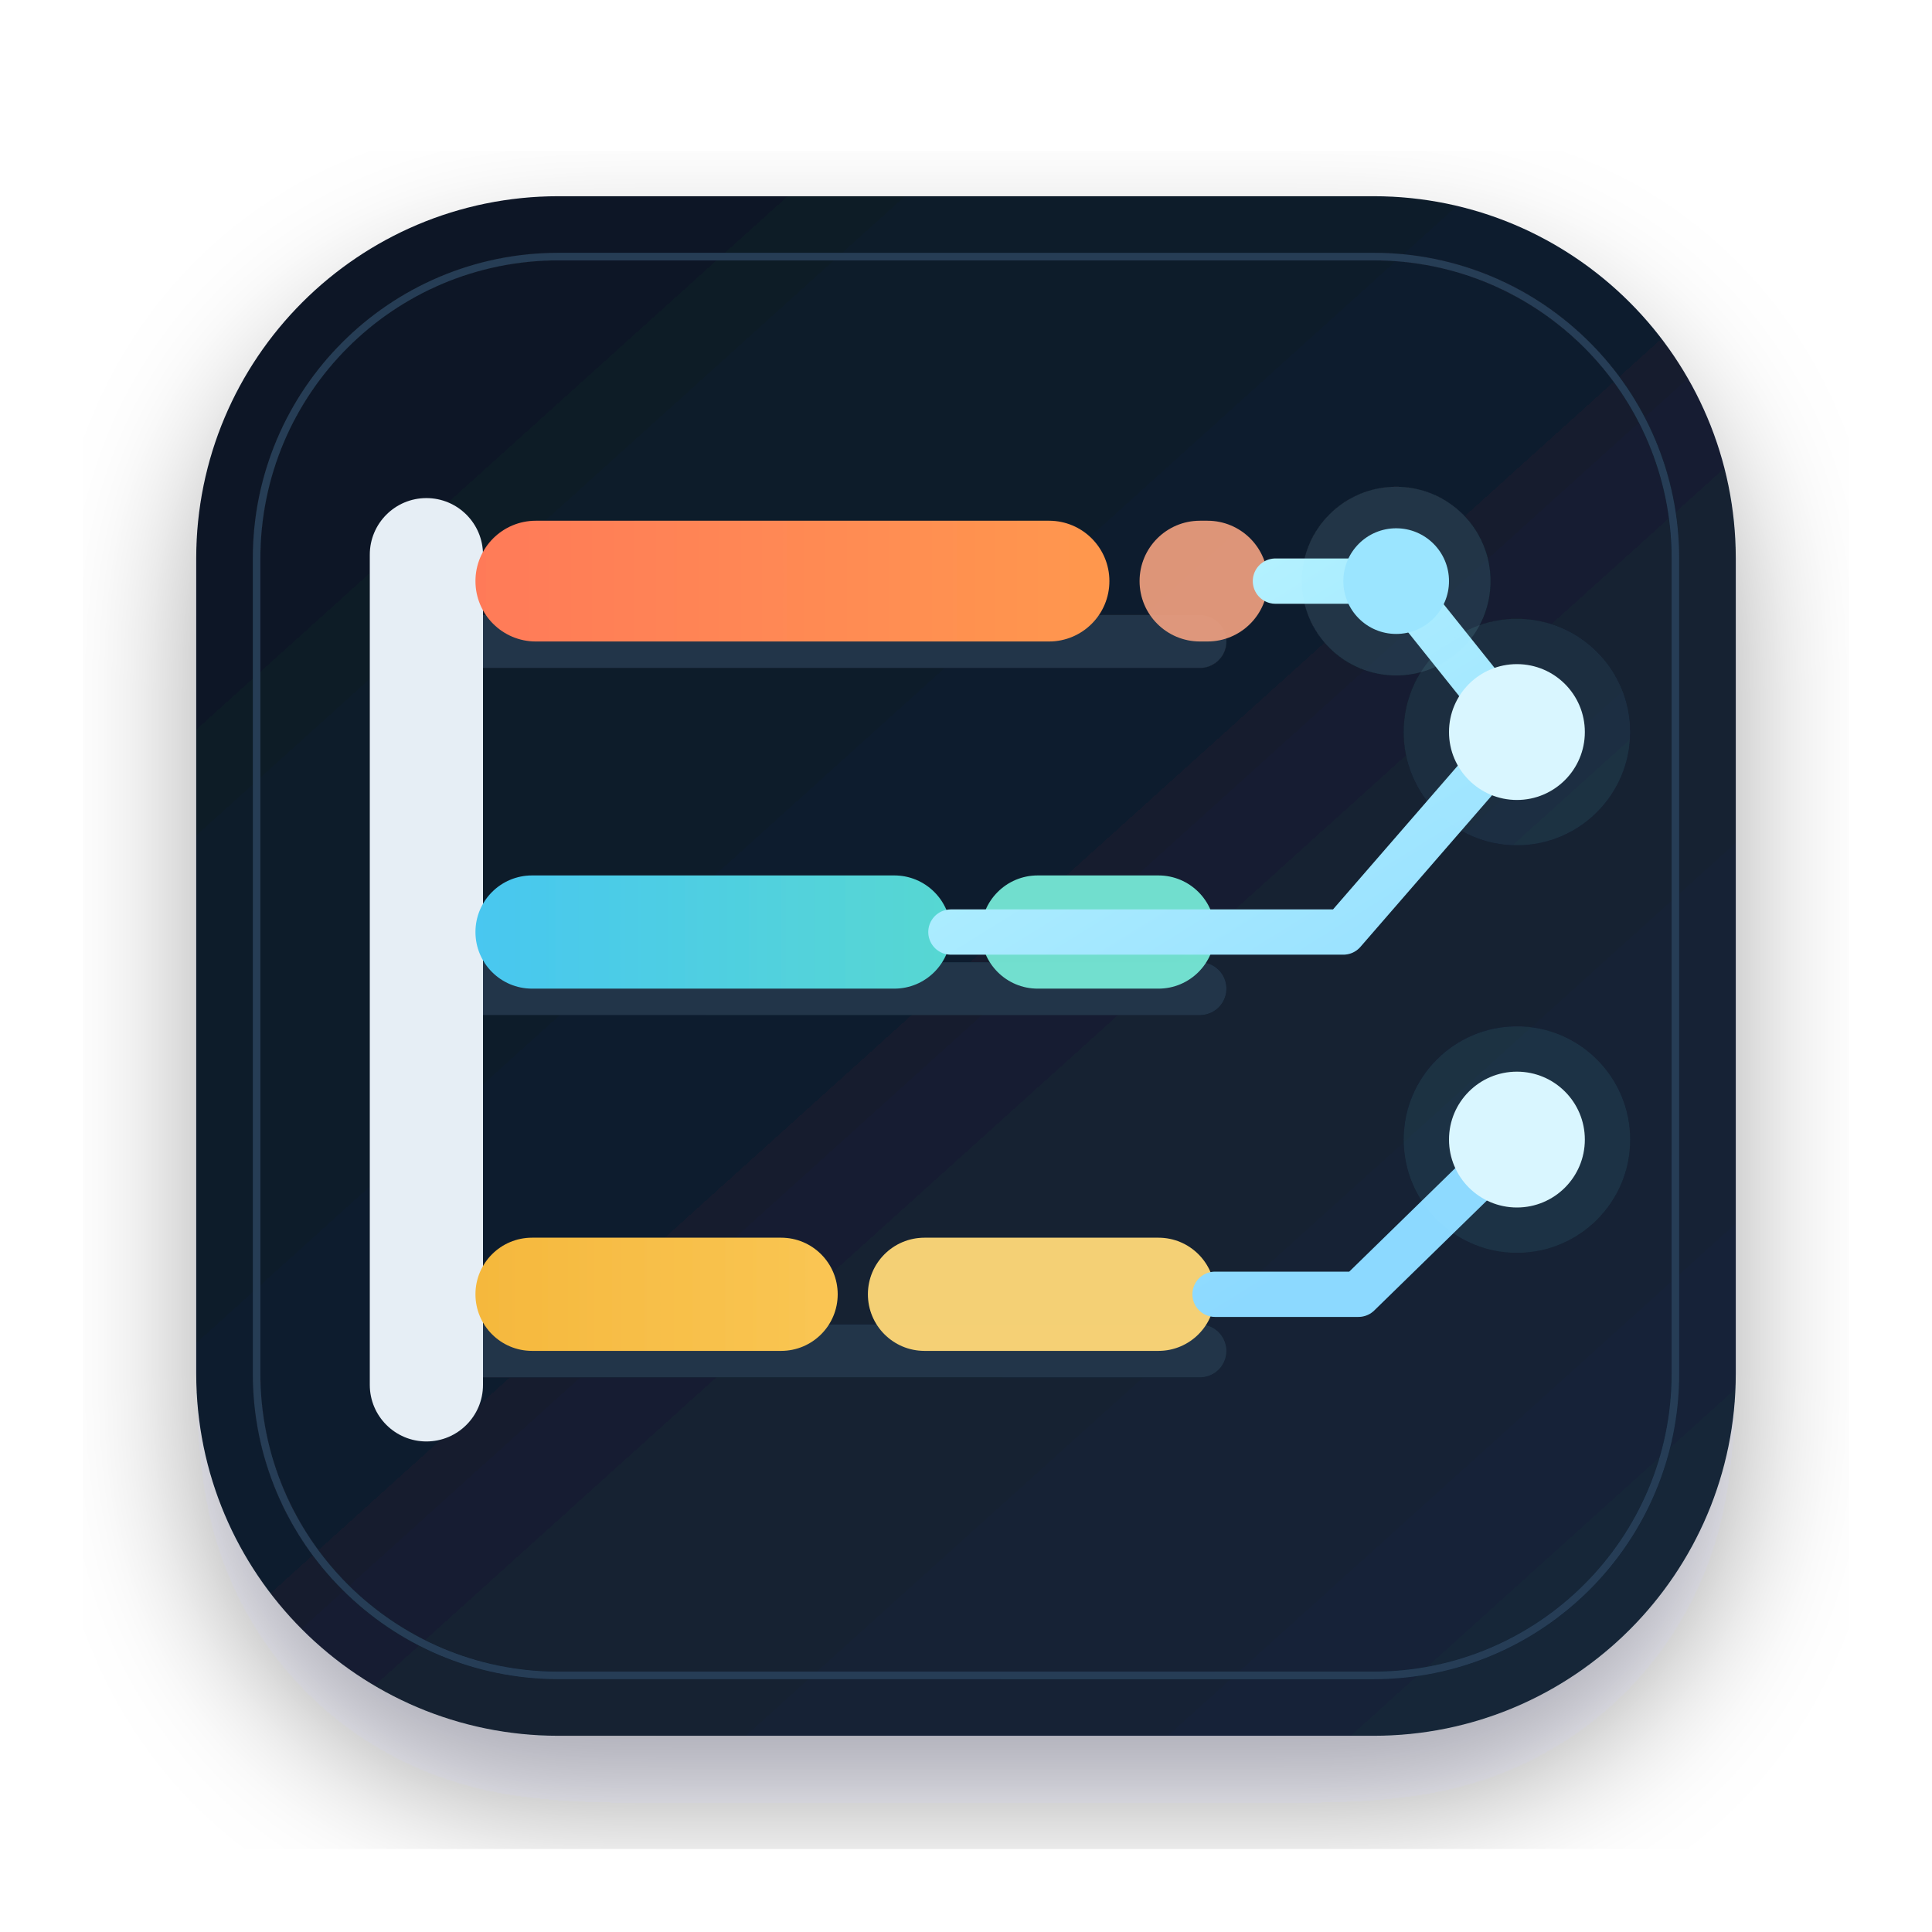
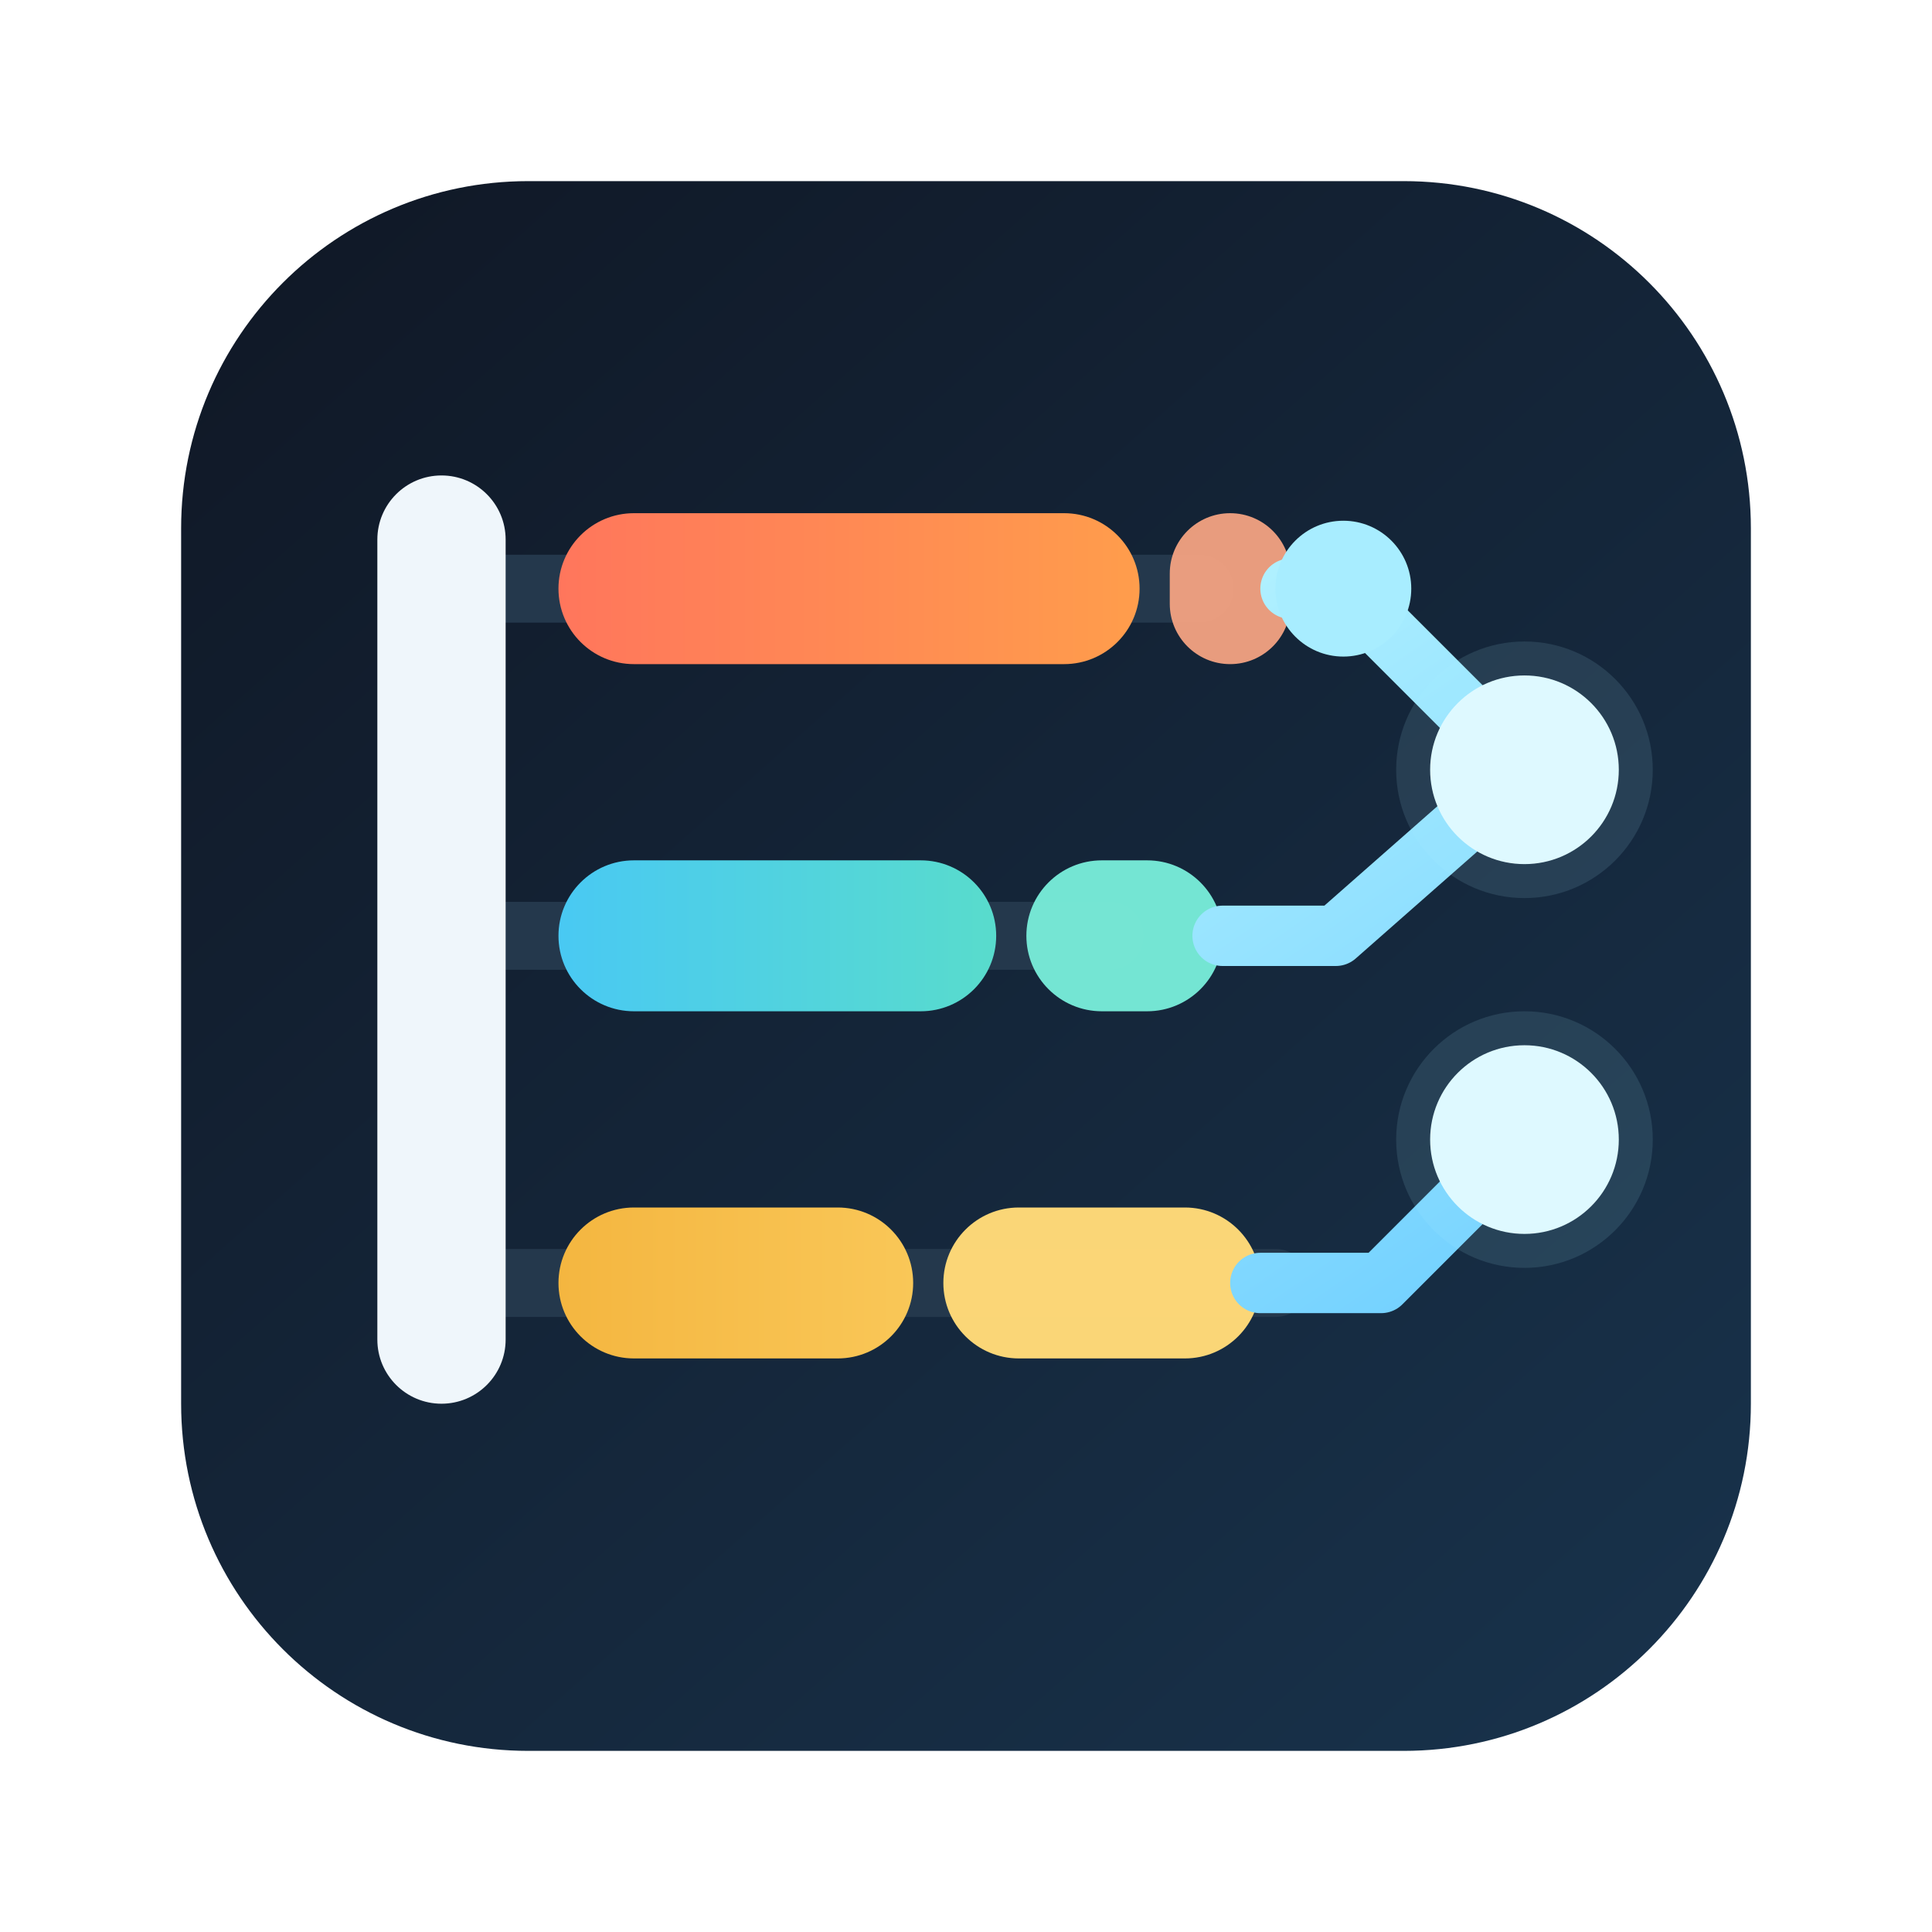
<svg xmlns="http://www.w3.org/2000/svg" width="512" height="512" viewBox="0 0 512 512" fill="none" role="img" aria-labelledby="title desc">
  <defs>
-     <linearGradient id="bg" x1="72" y1="52" x2="440" y2="460" gradientUnits="userSpaceOnUse">
-       <stop stop-color="#0F1724" />
-       <stop offset="1" stop-color="#14263A" />
+     <linearGradient id="oiBg" x1="72" y1="50" x2="438" y2="462" gradientUnits="userSpaceOnUse">
+       <stop stop-color="#101826" />
+       <stop offset="1" stop-color="#18324B" />
    </linearGradient>
-     <linearGradient id="traceWarm" x1="126" y1="126" x2="306" y2="126" gradientUnits="userSpaceOnUse">
-       <stop stop-color="#FF7A59" />
-       <stop offset="1" stop-color="#FF9A4D" />
+     <linearGradient id="oiWarm" x1="148" y1="146" x2="318" y2="146" gradientUnits="userSpaceOnUse">
+       <stop stop-color="#FF765C" />
+       <stop offset="1" stop-color="#FFA14A" />
    </linearGradient>
-     <linearGradient id="traceCool" x1="126" y1="221" x2="322" y2="221" gradientUnits="userSpaceOnUse">
-       <stop stop-color="#48C7F0" />
-       <stop offset="1" stop-color="#5FE0C1" />
+     <linearGradient id="oiCool" x1="148" y1="238" x2="292" y2="238" gradientUnits="userSpaceOnUse">
+       <stop stop-color="#49C9F3" />
+       <stop offset="1" stop-color="#5CE0C3" />
    </linearGradient>
-     <linearGradient id="traceGold" x1="126" y1="320" x2="322" y2="320" gradientUnits="userSpaceOnUse">
-       <stop stop-color="#F5B83D" />
-       <stop offset="1" stop-color="#FFD46B" />
+     <linearGradient id="oiGold" x1="148" y1="330" x2="338" y2="330" gradientUnits="userSpaceOnUse">
+       <stop stop-color="#F4B640" />
+       <stop offset="1" stop-color="#FFD86F" />
    </linearGradient>
-     <linearGradient id="nodeGlow" x1="322" y1="110" x2="420" y2="268" gradientUnits="userSpaceOnUse">
-       <stop stop-color="#B8F4FF" />
-       <stop offset="1" stop-color="#8CD9FF" />
+     <linearGradient id="oiNode" x1="296" y1="132" x2="416" y2="306" gradientUnits="userSpaceOnUse">
+       <stop stop-color="#B9F5FF" />
+       <stop offset="1" stop-color="#75D2FF" />
    </linearGradient>
-     <filter id="softShadow" x="22" y="22" width="468" height="468" filterUnits="userSpaceOnUse" color-interpolation-filters="sRGB">
-       <feDropShadow dx="0" dy="18" stdDeviation="18" flood-color="#08101A" flood-opacity="0.34" />
-     </filter>
  </defs>
-   <g filter="url(#softShadow)">
-     <rect x="52" y="52" width="408" height="408" rx="96" fill="url(#bg)" />
-     <rect x="68" y="68" width="376" height="376" rx="80" stroke="#29415A" stroke-opacity="0.9" stroke-width="2" />
-     <g transform="translate(0 22)">
-       <path d="M116 148H318" stroke="#223548" stroke-width="14" stroke-linecap="round" />
-       <path d="M116 240H318" stroke="#223548" stroke-width="14" stroke-linecap="round" />
-       <path d="M116 336H318" stroke="#223548" stroke-width="14" stroke-linecap="round" />
-       <rect x="98" y="110" width="30" height="250" rx="15" fill="#E6EEF5" />
-       <rect x="126" y="116" width="168" height="32" rx="16" fill="url(#traceWarm)" />
-       <rect x="302" y="116" width="34" height="32" rx="16" fill="#F3A281" fill-opacity="0.9" />
-       <rect x="126" y="210" width="126" height="30" rx="15" fill="url(#traceCool)" />
-       <rect x="260" y="210" width="62" height="30" rx="15" fill="#76E8D6" fill-opacity="0.95" />
-       <rect x="126" y="306" width="96" height="30" rx="15" fill="url(#traceGold)" />
-       <rect x="230" y="306" width="92" height="30" rx="15" fill="#FFD978" fill-opacity="0.95" />
-       <path d="M338 132H370L402 172M252 225H356L402 172M322 321H360L402 280" stroke="url(#nodeGlow)" stroke-width="12" stroke-linecap="round" stroke-linejoin="round" />
-       <circle cx="402" cy="172" r="18" fill="#DDF7FF" />
-       <circle cx="402" cy="280" r="18" fill="#DDF7FF" />
-       <circle cx="370" cy="132" r="14" fill="#9BE5FF" />
-       <circle cx="370" cy="132" r="25" fill="#9BE5FF" fill-opacity="0.12" />
-       <circle cx="402" cy="172" r="30" fill="#A4E9FF" fill-opacity="0.08" />
-       <circle cx="402" cy="280" r="30" fill="#A4E9FF" fill-opacity="0.08" />
-     </g>
+   <rect x="48" y="48" width="416" height="416" rx="92" fill="url(#oiBg)" />
+   <g transform="translate(0 10)">
+     <path d="M118 146H318" stroke="#24384C" stroke-width="18" stroke-linecap="round" />
+     <path d="M118 238H294" stroke="#24384C" stroke-width="18" stroke-linecap="round" />
+     <path d="M118 330H338" stroke="#24384C" stroke-width="18" stroke-linecap="round" />
+     <rect x="100" y="116" width="34" height="246" rx="17" fill="#EFF6FB" />
+     <rect x="148" y="126" width="154" height="40" rx="20" fill="url(#oiWarm)" />
+     <rect x="310" y="126" width="32" height="40" rx="16" fill="#F3A281" fill-opacity="0.95" />
+     <rect x="148" y="218" width="116" height="40" rx="20" fill="url(#oiCool)" />
+     <rect x="272" y="218" width="52" height="40" rx="20" fill="#76E8D6" fill-opacity="0.98" />
+     <rect x="148" y="310" width="94" height="40" rx="20" fill="url(#oiGold)" />
+     <rect x="250" y="310" width="84" height="40" rx="20" fill="#FFD978" fill-opacity="0.98" />
+     <path d="M342 146H356L404 194M324 238H354L404 194M334 330H366L404 292" stroke="url(#oiNode)" stroke-width="16" stroke-linecap="round" stroke-linejoin="round" />
+     <circle cx="356" cy="146" r="18" fill="#A8EDFF" />
+     <circle cx="404" cy="194" r="25" fill="#E5FAFF" />
+     <circle cx="404" cy="292" r="25" fill="#E5FAFF" />
+     <circle cx="404" cy="194" r="34" fill="#A8EDFF" fill-opacity="0.12" />
+     <circle cx="404" cy="292" r="34" fill="#A8EDFF" fill-opacity="0.12" />
  </g>
</svg>
